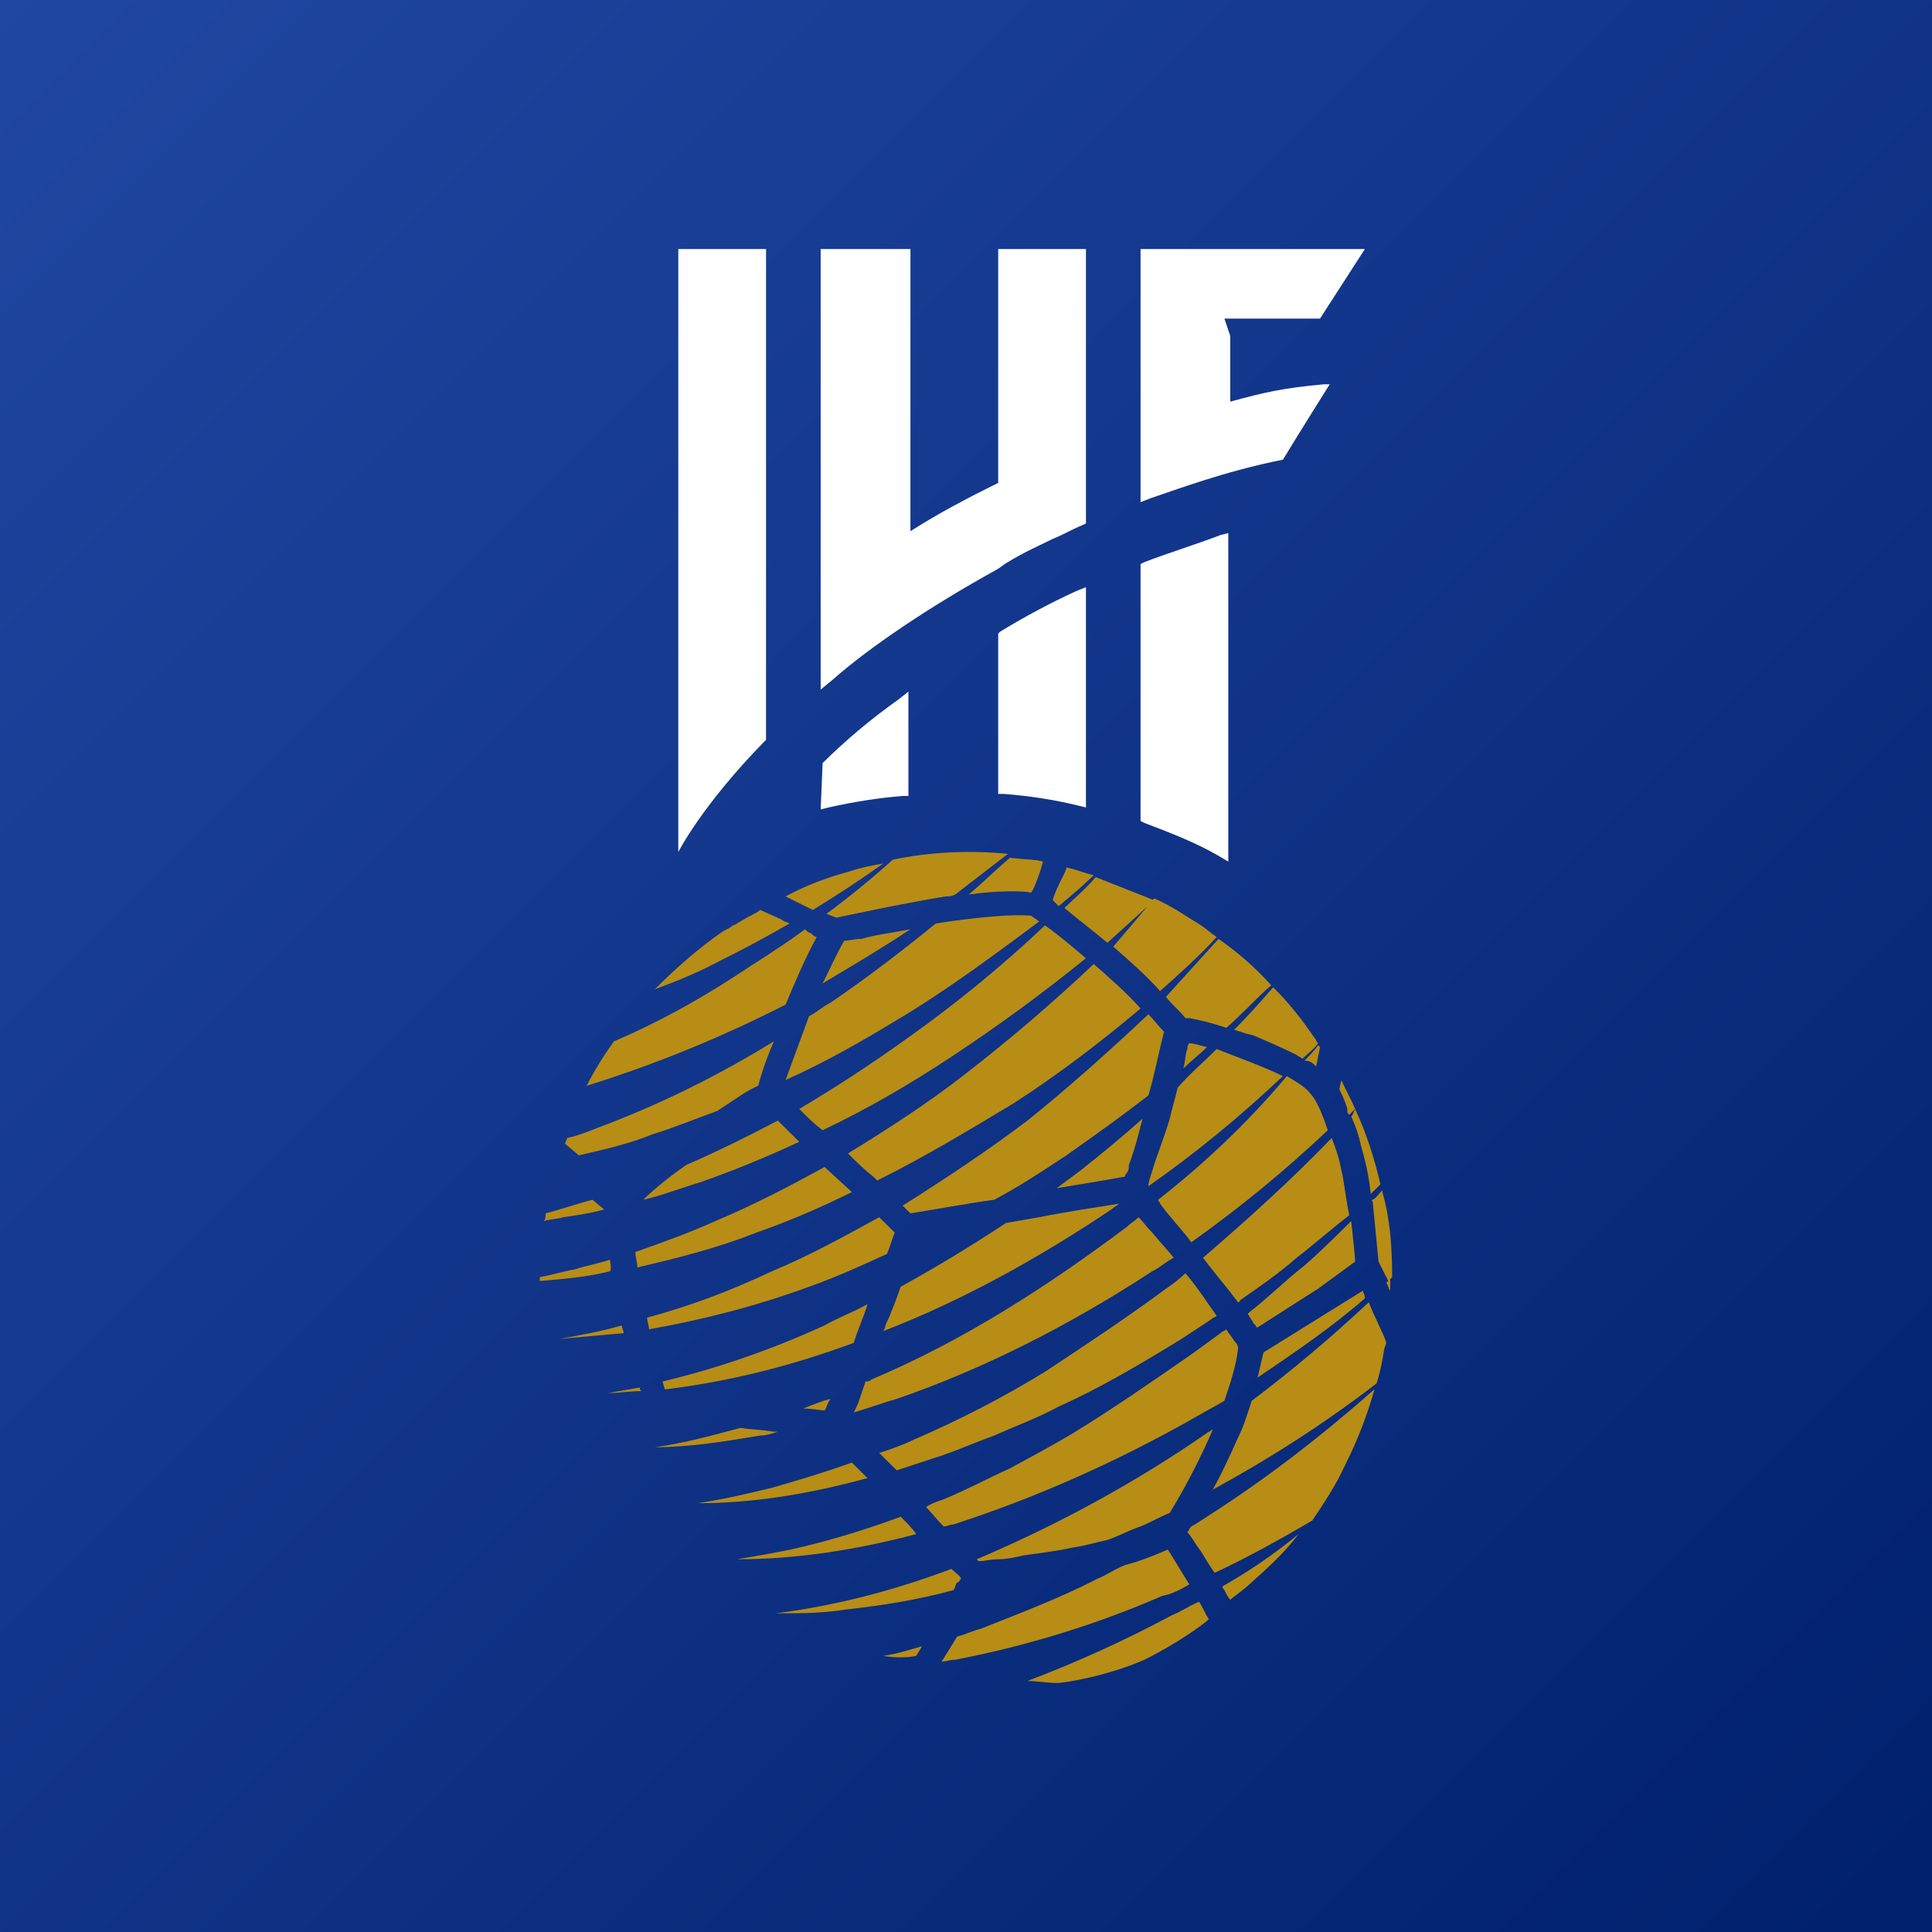
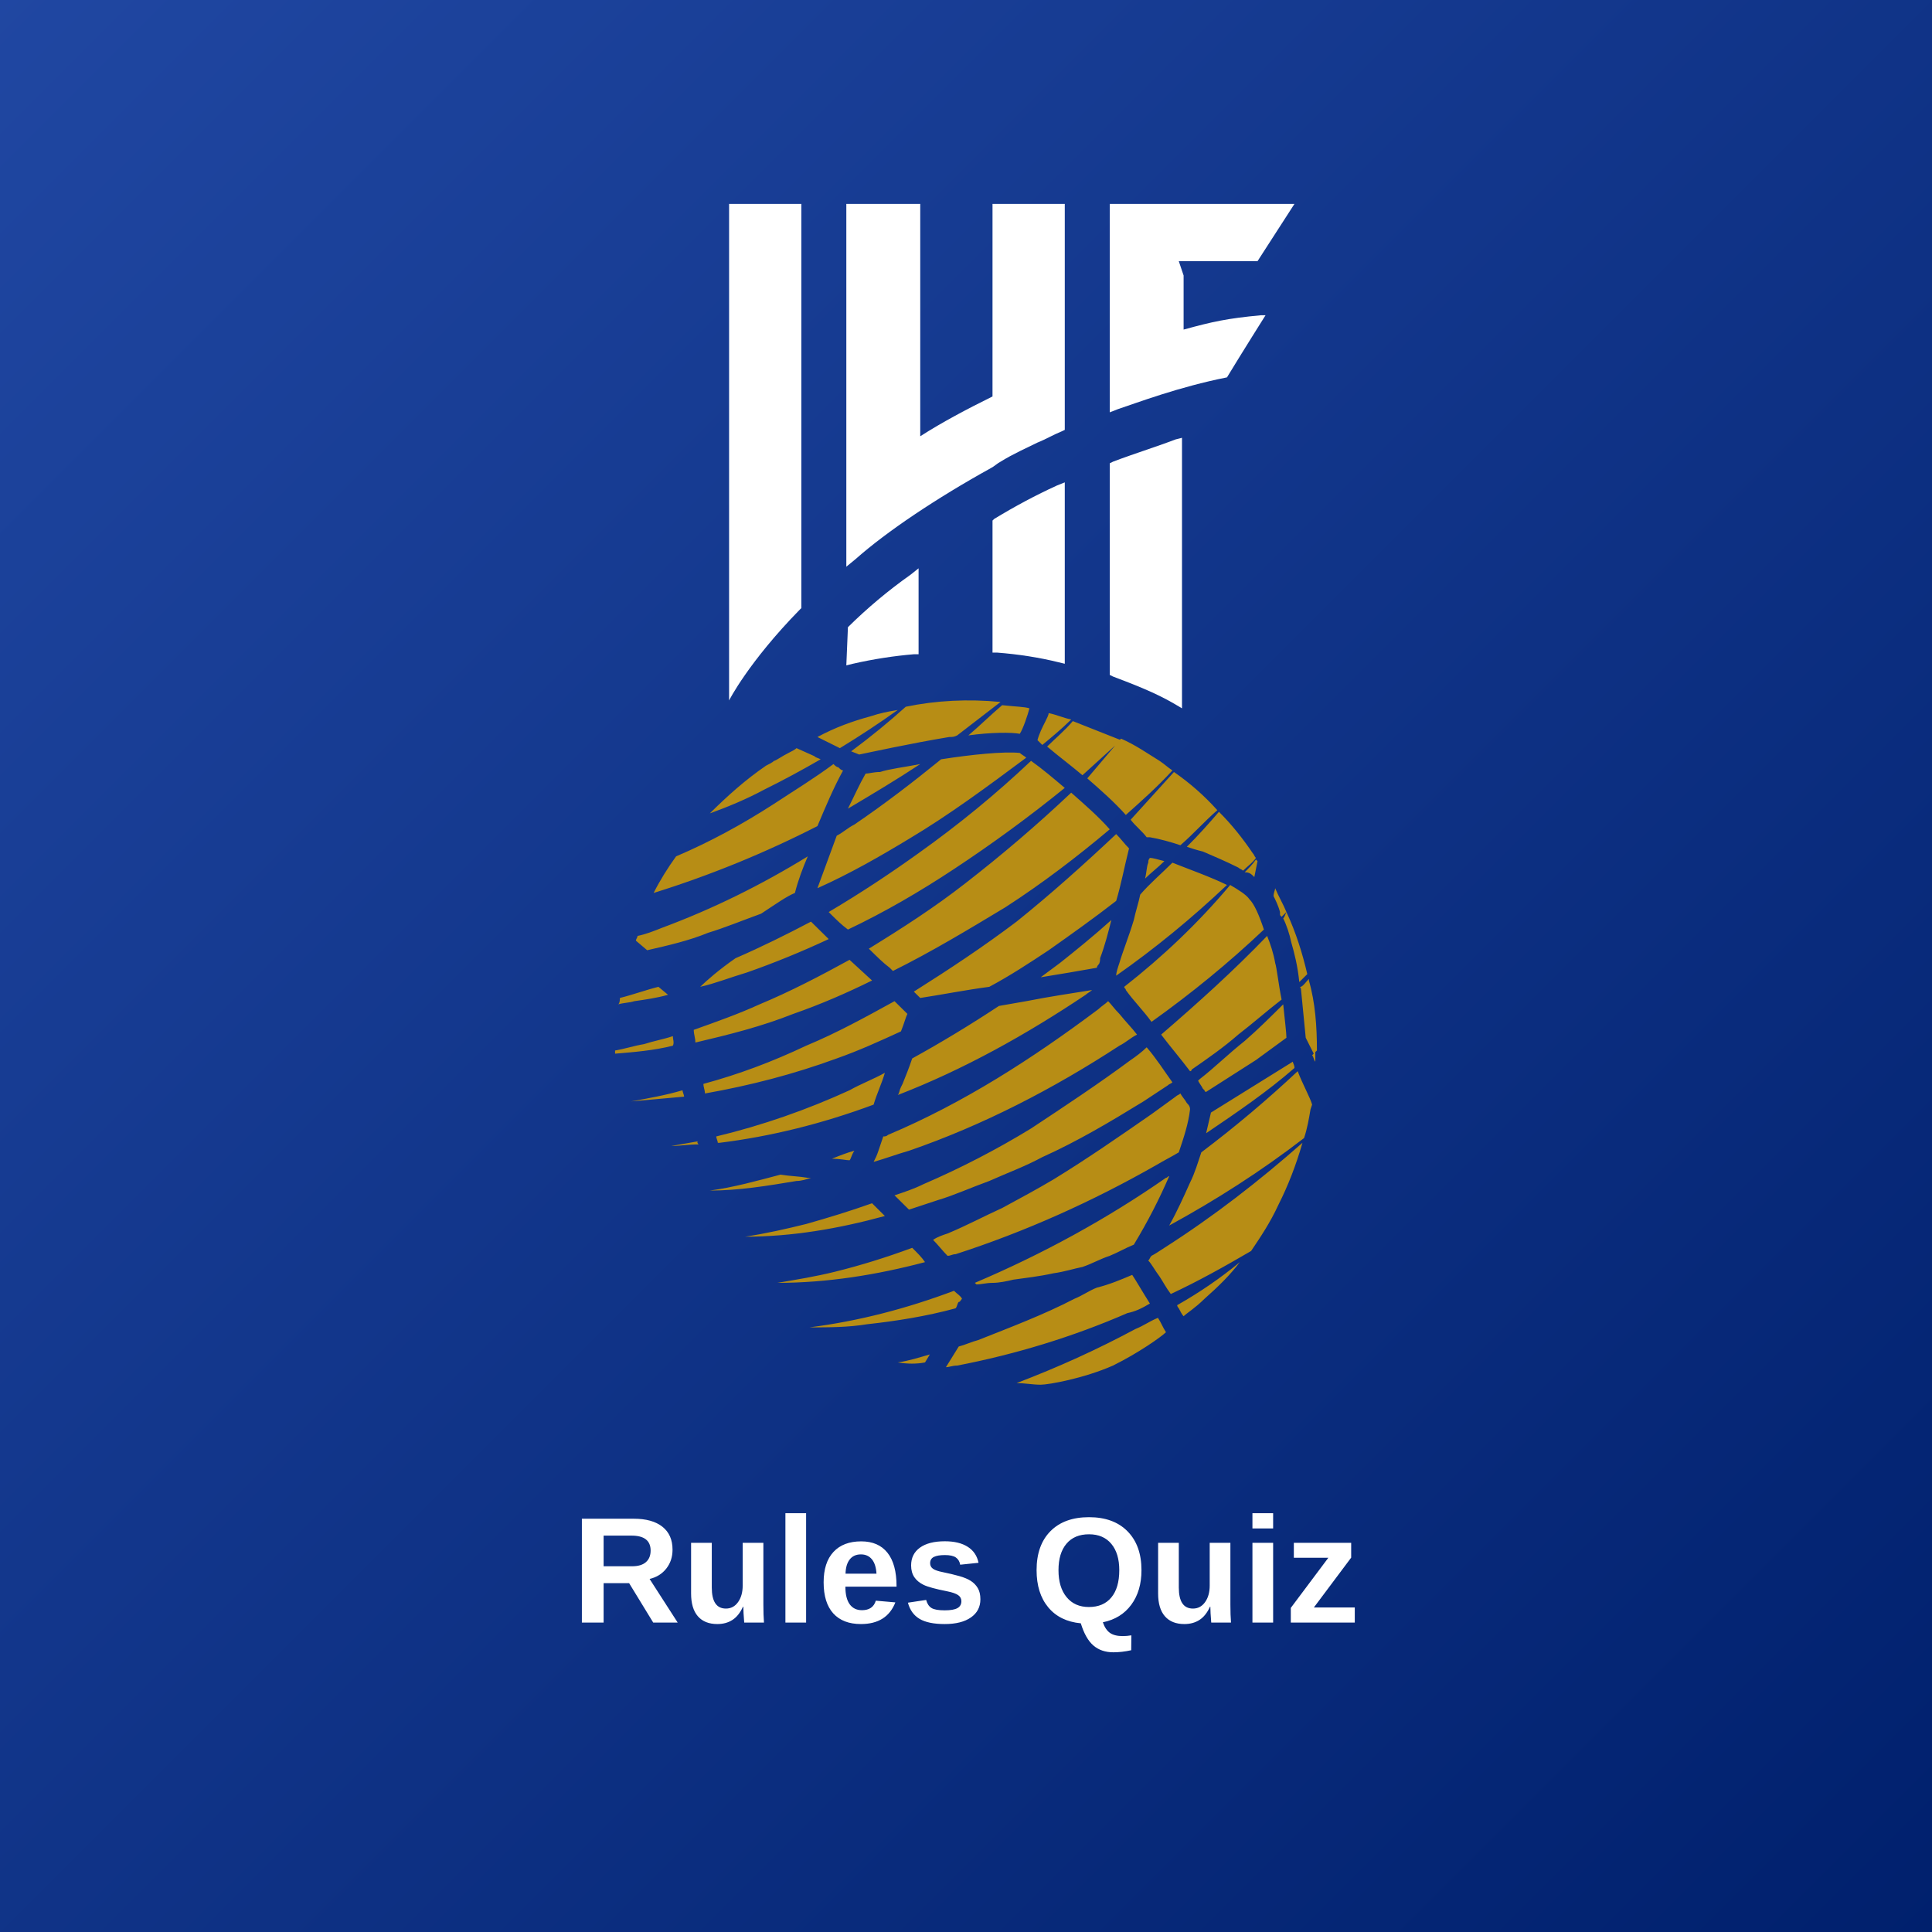
<svg xmlns="http://www.w3.org/2000/svg" xmlns:xlink="http://www.w3.org/1999/xlink" width="1024" height="1024" viewBox="0 0 1024 1024">
  <defs>
    <linearGradient id="nativeIconBackground" x1="0%" y1="0%" x2="100%" y2="100%">
      <stop offset="0%" stop-color="#2047A2" />
      <stop offset="100%" stop-color="#00206D" />
    </linearGradient>
  </defs>
  <rect width="1024" height="1024" fill="url(#nativeIconBackground)" />
-   <svg x="286" y="132" width="452" height="760" viewBox="0 0 312.058 525">
+   <svg x="326" y="108" width="372" height="626" viewBox="0 0 312.058 525">
    <defs id="defs294">
      <linearGradient id="bgGradient" x1="0%" y1="0%" x2="100%" y2="100%">
        <stop offset="0%" style="stop-color: #2047A2; stop-opacity: 1" />
        <stop offset="100%" style="stop-color: #00206D; stop-opacity: 1" />
      </linearGradient>
      <linearGradient id="linearGradient570">
        <stop style="stop-color: #B78D15; stop-opacity: 1" offset="0" />
        <stop style="stop-color: #B78D15; stop-opacity: 1" offset="0.112" />
        <stop style="stop-color: #B78D15; stop-opacity: 1" offset="0.257" />
        <stop style="stop-color: #B78D15; stop-opacity: 1" offset="0.384" />
        <stop style="stop-color: #B78D15; stop-opacity: 1" offset="0.577" />
        <stop style="stop-color: #B78D15; stop-opacity: 1" offset="0.792" />
        <stop style="stop-color: #B78D15; stop-opacity: 1" offset="1" />
      </linearGradient>
      <radialGradient xlink:href="#linearGradient570" id="radialGradient6820" cx="14.982" cy="58.089" fx="14.982" fy="58.089" r="23.865" gradientTransform="matrix(6.817767,10.03039,-7.086907,4.817052,352.0772,-151.7494)" gradientUnits="userSpaceOnUse" />
    </defs>
    <g id="g1817" style="fill: #ffffff; fill-opacity: 1; stroke-width: 0.153" transform="matrix(6.537919,0,0,6.537919,-60.17105,-97.08782)">
      <path fill-rule="nonzero" fill="#ffffff" fill-opacity="1" d="m 34.981,36.276 -0.109,0.109 v 8.98 h 0.328 c 1.418,0.109 2.84,0.328 4.148,0.652 l 0.438,0.105 V 33.787 l -0.547,0.219 c -1.418,0.648 -2.84,1.406 -4.258,2.27 z m 0,0" id="path372" style="fill: #ffffff; fill-opacity: 1; stroke-width: 0.023" />
      <path fill-rule="nonzero" fill="#ffffff" fill-opacity="1" d="m 25.039,43.635 -0.109,2.598 0.438,-0.109 c 1.418,-0.324 2.84,-0.539 4.152,-0.648 h 0.324 v -5.844 L 29.301,40.065 c -1.531,1.082 -2.949,2.273 -4.262,3.57 z m 0,0" id="path374" style="fill: #ffffff; fill-opacity: 1; stroke-width: 0.023" />
      <path fill-rule="nonzero" fill="#ffffff" fill-opacity="1" d="m 16.957,48.616 c 0,0 1.309,-2.598 4.805,-6.172 l 0.109,-0.105 V 14.85 h -4.914 z m 0,0" id="path376" style="fill: #ffffff; fill-opacity: 1; stroke-width: 0.023" />
      <path fill-rule="nonzero" fill="#ffffff" fill-opacity="1" d="m 34.871,27.944 c -1.75,0.867 -3.387,1.73 -4.914,2.707 V 14.85 h -5.027 v 24.672 l 0.656,-0.539 c 2.074,-1.84 5.461,-4.113 9.176,-6.168 0.219,-0.109 0.438,-0.324 0.656,-0.434 0.871,-0.543 1.855,-0.973 2.512,-1.301 0.547,-0.215 1.09,-0.539 1.637,-0.758 l 0.219,-0.105 V 14.85 h -4.914 z m 0,0" id="path378" style="fill: #ffffff; fill-opacity: 1; stroke-width: 0.023" />
      <path fill-rule="nonzero" fill="#ffffff" fill-opacity="1" d="m 43.063,32.381 -0.219,0.109 v 14.391 l 0.219,0.109 c 1.418,0.539 2.84,1.082 4.148,1.84 l 0.547,0.324 V 30.756 l -0.434,0.109 c -1.422,0.543 -2.844,0.973 -4.262,1.516 z m 0,0" id="path380" style="fill: #ffffff; fill-opacity: 1; stroke-width: 0.023" />
      <path fill-rule="nonzero" fill="#ffffff" fill-opacity="1" d="m 47.867,23.397 v -3.68 l -0.328,-0.973 h 5.355 l 2.512,-3.895 H 42.844 v 14.176 l 0.547,-0.215 c 1.309,-0.434 4.148,-1.516 7.426,-2.164 0.984,-1.625 2.621,-4.223 2.621,-4.223 0,0 -0.219,0 -0.324,0 -2.297,0.215 -3.277,0.434 -5.246,0.973 z m 0,0" id="path382" style="fill: #ffffff; fill-opacity: 1; stroke-width: 0.023" />
    </g>
    <path clip-rule="evenodd" d="m 139.952,511.541 -2.145,3.55 c -3.55,0.715 -7.84,0.715 -12.131,0 5.006,-0.715 9.271,-2.12 14.276,-3.55 z M 241.367,495.273 c 1.43,2.12 2.145,4.239 3.575,6.385 -2.145,2.094 -12.156,9.194 -23.572,14.838 C 208.524,522.165 192.792,525 189.242,525 c -3.575,0 -7.151,-0.715 -10.726,-0.715 18.567,-7.074 35.703,-14.864 52.865,-24.057 3.55,-1.405 6.41,-3.524 9.986,-4.955 z m -90.688,-12.029 c 1.43,1.43 2.86,2.12 3.575,3.55 -0.715,0.69 -0.715,1.405 -1.456,1.405 -0.69,0.715 -0.69,2.12 -1.405,2.835 -12.872,3.524 -26.433,5.67 -39.279,7.074 -8.581,1.405 -17.137,1.405 -25.718,1.405 22.142,-2.809 43.569,-8.479 64.281,-16.268 z m 79.247,-7.074 c 1.456,2.12 4.291,7.074 7.866,12.744 -3.575,2.12 -6.41,3.524 -9.986,4.239 -24.287,10.599 -50.005,18.388 -75.697,23.342 -2.145,0 -3.575,0.715 -5.006,0.715 l 5.695,-9.194 c 2.86,-0.715 5.721,-2.12 8.581,-2.835 14.276,-5.67 29.267,-11.314 42.854,-18.388 3.575,-1.43 6.41,-3.55 9.986,-4.955 5.721,-1.43 10.726,-3.55 15.706,-5.67 z m 47.86,-5.67 c -4.291,5.67 -9.296,10.624 -15.706,16.294 -4.291,4.239 -7.866,6.359 -9.296,7.764 -0.715,-0.69 -1.43,-2.12 -2.145,-3.524 0,0 -0.715,-0.715 -0.715,-1.405 10.011,-5.67 19.307,-12.054 27.863,-19.129 z m -145.673,-6.359 c 2.145,2.12 4.291,4.239 5.695,6.359 -21.401,5.67 -43.544,9.22 -65.686,9.22 8.555,-1.43 17.137,-2.835 25.692,-4.955 11.441,-2.835 22.857,-6.385 34.299,-10.624 z m -17.852,-19.818 c 1.43,1.43 3.55,3.55 5.695,5.67 -20.712,5.67 -41.398,9.194 -62.11,9.194 9.271,-1.405 18.567,-3.524 27.122,-5.644 10.011,-2.835 19.282,-5.67 29.293,-9.219 z m 132.112,-12.029 c -4.291,9.909 -9.296,19.818 -15.732,30.442 -3.55,1.405 -7.125,3.524 -10.701,4.955 -4.291,1.405 -7.866,3.524 -12.131,4.955 -3.575,0.69 -7.866,2.12 -12.872,2.809 -6.41,1.43 -12.846,2.12 -17.852,2.835 -2.86,0.715 -6.41,1.43 -9.271,1.43 -2.86,0 -5.006,0.69 -7.151,0.69 0,0 -0.715,-0.69 -0.715,-0.69 30.008,-12.744 58.56,-28.322 84.993,-46.71 0.715,0 0.715,-0.715 1.43,-0.715 z M 73.552,431.605 c 4.291,0.69 7.84,0.69 12.131,1.405 0,0 0.715,0 1.43,0 -2.145,0.715 -4.291,1.405 -6.436,1.405 -12.846,2.145 -25.692,4.265 -38.564,4.265 10.726,-1.43 20.712,-4.265 31.438,-7.074 z M 106.394,420.981 c -1.43,2.12 -1.43,3.55 -2.145,4.239 -1.43,0 -4.291,-0.69 -7.84,-0.69 3.55,-1.43 7.125,-2.835 9.986,-3.55 z m 199.228,-3.524 c -2.835,9.884 -6.41,19.103 -10.701,27.582 -3.575,7.789 -7.84,14.148 -12.131,20.508 -12.156,7.1 -23.572,13.459 -35.703,19.129 -2.145,-2.835 -3.575,-5.67 -5.006,-7.789 -2.145,-2.835 -3.575,-5.67 -5.006,-7.074 0.715,-0.715 0.715,-1.43 1.43,-2.12 1.43,-0.715 3.575,-2.145 5.721,-3.55 22.142,-14.148 42.139,-29.727 61.395,-46.685 z M 37.133,416.741 c -0.715,0 -0.715,0.715 0,1.405 -4.291,0 -8.581,0.715 -12.156,0.715 4.291,-0.715 7.866,-1.405 12.156,-2.12 z m 214.219,-21.223 c 0.715,1.405 2.145,2.835 2.86,4.239 0.715,0.715 1.43,1.405 1.43,2.835 -0.715,6.359 -2.86,12.744 -5.006,19.103 -3.55,2.12 -6.41,3.524 -9.986,5.644 -28.578,16.294 -58.56,29.727 -89.258,39.636 -1.43,0 -2.145,0.715 -3.575,0.715 -2.145,-2.145 -4.291,-4.955 -6.436,-7.1 2.145,-1.405 4.291,-2.094 6.436,-2.809 8.555,-3.55 16.421,-7.789 24.287,-11.339 7.84,-4.239 15.706,-8.479 22.832,-12.718 15.017,-9.194 29.293,-19.103 43.569,-29.012 l 10.726,-7.789 c 0.69,-0.715 1.405,-0.715 2.12,-1.405 z M 29.982,394.088 c 0,0.715 0.715,2.12 0.715,2.835 -7.84,0.715 -15.706,1.43 -23.572,2.12 7.866,-1.405 15.732,-2.835 22.857,-4.955 z M 119.956,386.325 c -1.43,4.929 -3.55,9.194 -5.006,14.148 -22.832,8.479 -45.689,14.149 -68.546,16.983 -0.715,0 -0.715,0 -0.715,0 0,-0.715 -0.715,-2.12 -0.715,-2.835 20.712,-4.955 40.709,-12.029 59.275,-20.533 5.006,-2.835 10.701,-4.954 15.706,-7.764 z m 183.547,-0.715 c 2.12,5.644 5.695,12.029 6.41,14.863 l -0.715,2.12 c -0.715,4.239 -1.43,8.479 -2.86,12.744 -19.256,14.838 -39.253,27.582 -59.965,38.895 3.55,-6.359 6.41,-12.718 9.271,-19.103 2.145,-4.239 3.575,-9.194 5.006,-13.433 14.991,-11.314 29.267,-23.342 42.854,-36.086 z m -2.145,-4.239 c 0,0.69 0.715,1.405 0.715,2.809 -12.156,10.624 -25.718,19.818 -39.279,29.012 0.715,-2.809 1.43,-6.359 2.145,-9.194 5.695,-3.524 30.698,-19.103 36.418,-22.627 z m -64.996,-6.385 c 4.291,4.955 7.866,10.624 11.441,15.579 -0.715,0.69 -1.43,0.69 -2.145,1.405 l -10.726,7.074 c -14.991,9.194 -29.267,17.698 -44.974,24.773 -7.866,4.239 -15.732,7.074 -23.572,10.599 -7.866,2.835 -15.706,6.385 -22.857,8.504 -4.291,1.405 -8.581,2.835 -12.846,4.239 -2.145,-2.12 -4.291,-4.239 -6.436,-6.359 4.291,-1.43 8.581,-2.835 12.846,-4.954 16.447,-7.074 32.868,-15.579 47.86,-24.773 14.991,-9.909 29.982,-19.818 44.284,-30.417 2.145,-1.43 4.98,-3.55 7.125,-5.67 z M 25.692,370.031 c 0,1.43 0.715,2.835 0,4.239 C 17.137,376.416 8.555,377.105 0,377.82 c 0,0 0,-0.715 0,-1.405 4.265,-0.715 8.555,-2.145 12.846,-2.835 4.291,-1.405 8.555,-2.12 12.846,-3.55 z M 297.067,355.882 c 0.715,7.074 1.43,12.744 1.43,14.864 l -13.561,9.909 -22.142,14.149 c -0.715,0 -0.715,-0.715 -0.715,-0.715 l -0.715,-0.69 c -0.715,-1.43 -1.43,-2.145 -2.145,-3.55 0,0 0.715,-0.715 0.715,-0.715 6.436,-4.955 12.846,-11.314 19.997,-16.958 5.721,-4.955 11.416,-10.624 17.136,-16.294 z m -77.842,-1.405 c 1.43,1.405 2.86,3.524 5.006,5.644 2.86,3.55 5.695,6.385 7.84,9.22 -2.835,1.405 -4.98,3.524 -7.84,4.929 -29.293,19.129 -60.706,35.397 -93.548,46.71 -5.006,1.405 -10.726,3.55 -15.732,4.954 0.741,-1.405 1.456,-2.835 2.145,-4.954 0.715,-2.12 1.43,-4.239 2.145,-6.359 0.715,0 1.43,0 2.145,-0.715 33.558,-14.148 64.281,-33.967 93.548,-55.904 1.43,-1.405 2.86,-2.12 4.291,-3.524 z m -94.979,0 5.721,5.644 c -0.715,1.43 -1.43,4.265 -2.86,7.789 -9.296,4.265 -18.567,8.504 -28.552,12.029 -19.307,7.074 -38.589,12.029 -58.586,15.579 0,-1.43 -0.69,-2.835 -0.69,-4.265 15.706,-4.239 30.698,-9.883 45.689,-16.983 13.587,-5.644 26.433,-12.718 39.279,-19.793 z m 87.828,-4.955 c -0.69,0.715 -2.12,1.405 -2.835,2.12 -26.433,17.698 -54.295,33.251 -83.563,44.565 0.715,-0.69 0.715,-2.12 1.43,-3.524 l 0.715,-1.43 c 1.43,-3.524 2.86,-7.074 4.291,-11.314 12.846,-7.074 25.692,-14.864 38.563,-23.342 4.265,-0.715 7.84,-1.405 12.131,-2.12 10.701,-2.12 20.712,-3.55 29.267,-4.955 z m -192.792,-1.43 4.265,3.55 c -4.98,1.405 -9.986,2.12 -14.991,2.835 -2.145,0.715 -5.006,0.715 -7.125,1.405 0.715,-0.69 0.715,-2.12 0.715,-2.835 5.695,-1.405 11.416,-3.524 17.136,-4.955 z m 289.201,-3.524 c 0,0 0,0.715 0,0.715 2.86,9.909 3.575,20.508 3.575,31.132 l -0.715,0.69 v 4.265 c -0.715,-0.715 -0.715,-2.145 -1.43,-2.835 l 0.715,-0.715 -3.55,-7.074 c -0.741,-7.789 -1.456,-14.864 -2.145,-21.938 0,0 -0.715,-0.715 0,-0.715 1.405,-0.69 2.145,-2.12 3.55,-3.524 z m -204.233,-8.479 10.011,9.194 c -11.441,5.644 -22.857,10.599 -35.014,14.838 -14.276,5.67 -28.552,9.22 -43.544,12.744 0,-2.12 -0.715,-3.524 -0.715,-5.644 9.986,-3.55 19.997,-7.1 29.267,-11.339 13.587,-5.644 27.148,-12.744 39.994,-19.793 z m 185.667,-10.624 c 1.43,3.55 2.86,7.789 3.575,12.029 0.715,2.12 1.43,9.194 2.86,16.268 -6.436,4.955 -12.846,10.624 -19.282,15.579 -6.436,5.644 -13.561,10.599 -20.712,15.553 0,0.715 -0.715,0.715 -0.715,0.715 -4.29,-5.67 -8.556,-10.624 -12.846,-16.268 16.421,-14.149 32.128,-28.297 47.119,-43.876 z m -202.803,-6.359 7.866,7.764 c -12.156,5.67 -24.287,10.624 -36.418,14.864 -7.151,2.12 -14.302,4.955 -20.712,6.359 2.86,-2.809 8.555,-7.764 15.706,-12.718 11.416,-4.955 22.857,-10.624 33.558,-16.268 z m 133.542,-0.715 c -1.43,5.67 -2.86,11.314 -5.006,16.983 0,0.715 0,2.12 -0.715,2.835 0,0 -0.715,0.69 -0.715,1.405 -7.84,1.43 -16.421,2.835 -24.977,4.239 2.86,-2.12 5.695,-4.239 8.555,-6.359 7.151,-5.67 14.991,-12.029 22.857,-19.103 z m 77.842,-3.55 c 4.291,9.219 7.125,18.413 9.271,27.607 -1.43,1.405 -2.145,2.12 -3.55,3.524 -0.715,-7.074 -2.145,-12.718 -3.575,-17.673 -0.715,-3.55 -2.145,-7.789 -3.575,-10.624 0.715,-0.715 0.715,-1.405 1.43,-2.835 z m -5.006,-10.599 c 1.43,3.524 3.575,7.074 5.006,10.599 -0.715,0.715 -1.43,1.43 -2.145,2.12 -0.715,-0.69 -0.715,-0.69 -0.715,-1.405 v -0.715 c -0.715,-2.809 -2.145,-5.644 -2.86,-7.074 0,-1.405 0.715,-2.835 0.715,-3.524 z m -19.997,-1.43 c 3.575,2.12 7.151,4.265 8.581,6.385 2.145,2.12 4.291,7.074 6.41,13.433 -15.706,14.864 -32.128,28.297 -49.979,41.041 -3.575,-4.955 -7.866,-9.194 -11.416,-14.148 0,-0.715 -0.715,-0.715 -0.715,-1.43 17.137,-13.433 32.843,-28.297 47.119,-45.28 z m -25.692,-9.909 c 7.125,2.835 17.136,6.385 24.262,9.909 -15.706,14.864 -32.128,28.323 -49.264,40.326 0,-1.405 0.715,-3.524 1.43,-5.644 1.43,-4.955 4.291,-12.029 6.41,-19.103 0.741,-3.55 2.145,-7.789 2.86,-11.314 4.291,-4.955 9.296,-9.194 14.302,-14.174 z m 37.133,-1.405 0.715,0.715 -1.43,7.074 c -1.43,-1.405 -2.145,-2.12 -4.291,-2.12 1.43,-1.43 3.575,-3.55 5.006,-5.67 z m -47.144,-0.715 c 1.43,0 3.575,0.715 6.436,1.43 -2.86,2.835 -5.721,4.955 -8.581,7.764 0.715,-2.809 0.715,-5.644 1.43,-7.074 0,-0.69 0,-1.405 0.715,-2.12 z M 85.682,290.095 c -2.145,4.955 -4.291,10.599 -5.721,16.268 -3.55,1.405 -8.555,4.955 -14.991,9.194 -7.84,2.835 -16.421,6.359 -23.572,8.504 -8.555,3.524 -17.852,5.644 -27.122,7.764 l -5.006,-4.239 c 0,-0.715 0.715,-1.405 0.715,-2.12 3.575,-0.715 7.151,-2.12 10.726,-3.55 22.832,-8.479 44.259,-19.103 64.971,-31.821 z M 222.8,280.186 c 2.145,2.12 3.575,4.239 5.721,6.359 -2.145,8.504 -3.575,16.268 -5.721,23.342 -10.011,7.789 -19.997,14.864 -30.008,21.938 -8.555,5.67 -17.137,11.314 -26.407,16.268 -10.726,1.43 -21.427,3.55 -30.698,4.955 -0.741,-0.69 -1.43,-1.405 -2.86,-2.809 15.706,-9.909 30.698,-19.818 45.689,-31.132 14.991,-12.029 30.008,-25.488 44.284,-38.921 z m 45.689,-9.909 c 5.721,5.67 10.726,12.029 15.017,18.388 0.715,0.715 0.715,1.43 1.43,2.12 -1.43,2.12 -3.575,3.55 -5.721,5.67 -0.715,-0.715 -1.43,-0.715 -2.145,-1.405 -5.721,-2.835 -10.701,-4.955 -15.706,-7.1 -2.86,-0.69 -5.006,-1.405 -7.151,-2.12 5.006,-4.929 10.011,-10.599 14.276,-15.553 z m -65.686,-8.504 c 6.436,5.67 12.131,10.624 17.137,16.294 -14.276,12.029 -29.982,24.058 -46.404,34.656 -16.447,9.909 -32.868,19.818 -50.005,28.322 -0.715,-0.715 -0.715,-0.715 -1.43,-1.43 -2.86,-2.12 -5.695,-4.955 -9.271,-8.479 14.991,-9.22 29.267,-18.413 42.828,-29.012 16.447,-12.744 32.153,-26.177 47.145,-40.351 z m 45.689,-9.194 c 7.151,4.955 13.587,10.624 19.282,16.983 -5.695,4.955 -10.701,10.624 -16.421,15.579 -4.265,-1.43 -9.271,-2.835 -13.561,-3.55 h -1.43 c -2.145,-2.835 -4.98,-4.955 -7.125,-7.789 6.41,-7.074 12.846,-14.148 19.256,-21.223 z m -112.805,-3.524 c -10.726,7.074 -21.427,13.433 -32.153,19.818 2.86,-5.67 5.006,-10.624 7.866,-15.579 1.43,0 3.55,-0.715 6.41,-0.715 4.291,-1.405 10.726,-2.12 17.877,-3.524 z m -38.589,0 c 0.715,0.715 1.456,1.405 2.145,1.405 0.715,0.715 1.43,1.43 2.145,1.43 -4.291,7.764 -7.84,16.268 -11.416,24.747 -23.572,12.029 -47.86,21.938 -72.837,29.727 2.86,-5.67 6.41,-11.314 9.986,-16.268 14.991,-6.385 29.293,-14.148 43.569,-23.368 8.555,-5.644 17.852,-11.314 26.407,-17.673 z M 184.952,247.624 c 5.006,3.55 9.986,7.789 14.991,12.029 -15.706,12.744 -32.128,24.773 -49.264,36.086 -14.991,9.909 -30.723,19.103 -47.145,26.892 -2.86,-2.12 -4.98,-4.239 -7.125,-6.359 -0.715,-0.715 -0.715,-0.715 -1.43,-1.43 14.276,-8.479 27.122,-16.958 39.968,-26.177 17.852,-12.718 34.299,-26.177 50.005,-41.041 z m -5.006,-3.524 c 0.715,0.715 2.145,1.405 2.86,2.12 -17.137,12.744 -34.273,25.462 -52.125,36.086 -12.872,7.789 -26.433,15.579 -40.709,21.938 2.86,-7.789 5.721,-15.579 8.581,-23.342 2.835,-1.43 4.98,-3.55 7.84,-4.955 13.561,-9.22 26.433,-19.129 38.564,-29.012 13.561,-2.12 27.837,-3.55 34.988,-2.835 z m -99.269,-2.12 7.866,3.524 c 0.715,0.715 1.43,0.715 2.86,1.43 -8.581,4.955 -16.421,9.194 -25.002,13.433 -7.84,4.239 -16.421,7.789 -24.287,10.624 7.866,-7.789 15.732,-14.864 25.002,-21.223 1.43,-0.715 2.86,-1.43 3.575,-2.145 0.715,0 3.575,-2.12 6.436,-3.524 1.43,-0.715 2.835,-1.43 3.55,-2.12 z m 122.841,-12.029 20.967,8.3 0.46,-0.511 c 6.436,2.809 11.416,6.359 17.137,9.884 2.145,1.43 3.575,2.835 5.721,4.265 -6.436,7.074 -13.587,13.433 -20.712,19.793 -5.006,-5.644 -11.441,-11.314 -17.137,-16.268 l 12.386,-14.608 -14.532,13.204 c -5.006,-4.239 -10.726,-8.504 -15.706,-12.744 3.55,-3.524 7.84,-7.074 11.416,-11.314 z M 192.792,226.401 c 3.575,0.715 6.436,2.12 10.011,2.835 -4.291,4.239 -8.581,7.789 -12.846,11.314 -0.715,-0.69 -1.43,-1.405 -2.145,-2.12 0.715,-2.835 2.145,-5.644 3.575,-8.479 0.715,-1.43 1.405,-2.835 1.405,-3.55 z m -67.116,-1.405 c -7.866,5.644 -16.421,11.314 -25.718,16.983 l -9.986,-4.955 c 7.84,-4.239 15.706,-7.074 23.572,-9.194 4.265,-1.43 7.84,-2.12 12.131,-2.835 z m 46.429,-2.12 c 6.41,0.69 9.986,0.69 12.131,1.405 -0.715,2.835 -2.86,9.194 -4.291,11.314 -3.575,-0.689 -12.846,-0.689 -22.857,0.715 5.006,-4.239 10.011,-9.194 15.017,-13.433 z m -0.715,-1.43 c -6.436,4.955 -12.872,9.909 -19.282,14.864 -1.43,0.715 -2.145,0.715 -3.575,0.715 -17.137,2.835 -36.418,7.074 -39.994,7.789 l -3.575,-1.43 c 8.581,-6.359 16.421,-12.744 24.287,-19.818 13.561,-2.809 27.837,-3.524 42.139,-2.12 z m 0,0" id="path435" style="fill: url(#radialGradient6820); fill-opacity: 1; stroke-width: 1" />
  </svg>
+   <text x="512" y="860" fill="#FFFFFF" text-anchor="middle" font-family="Arial, Helvetica, sans-serif" font-size="80" font-weight="600" letter-spacing="0.5">Rules Quiz</text>
</svg>
